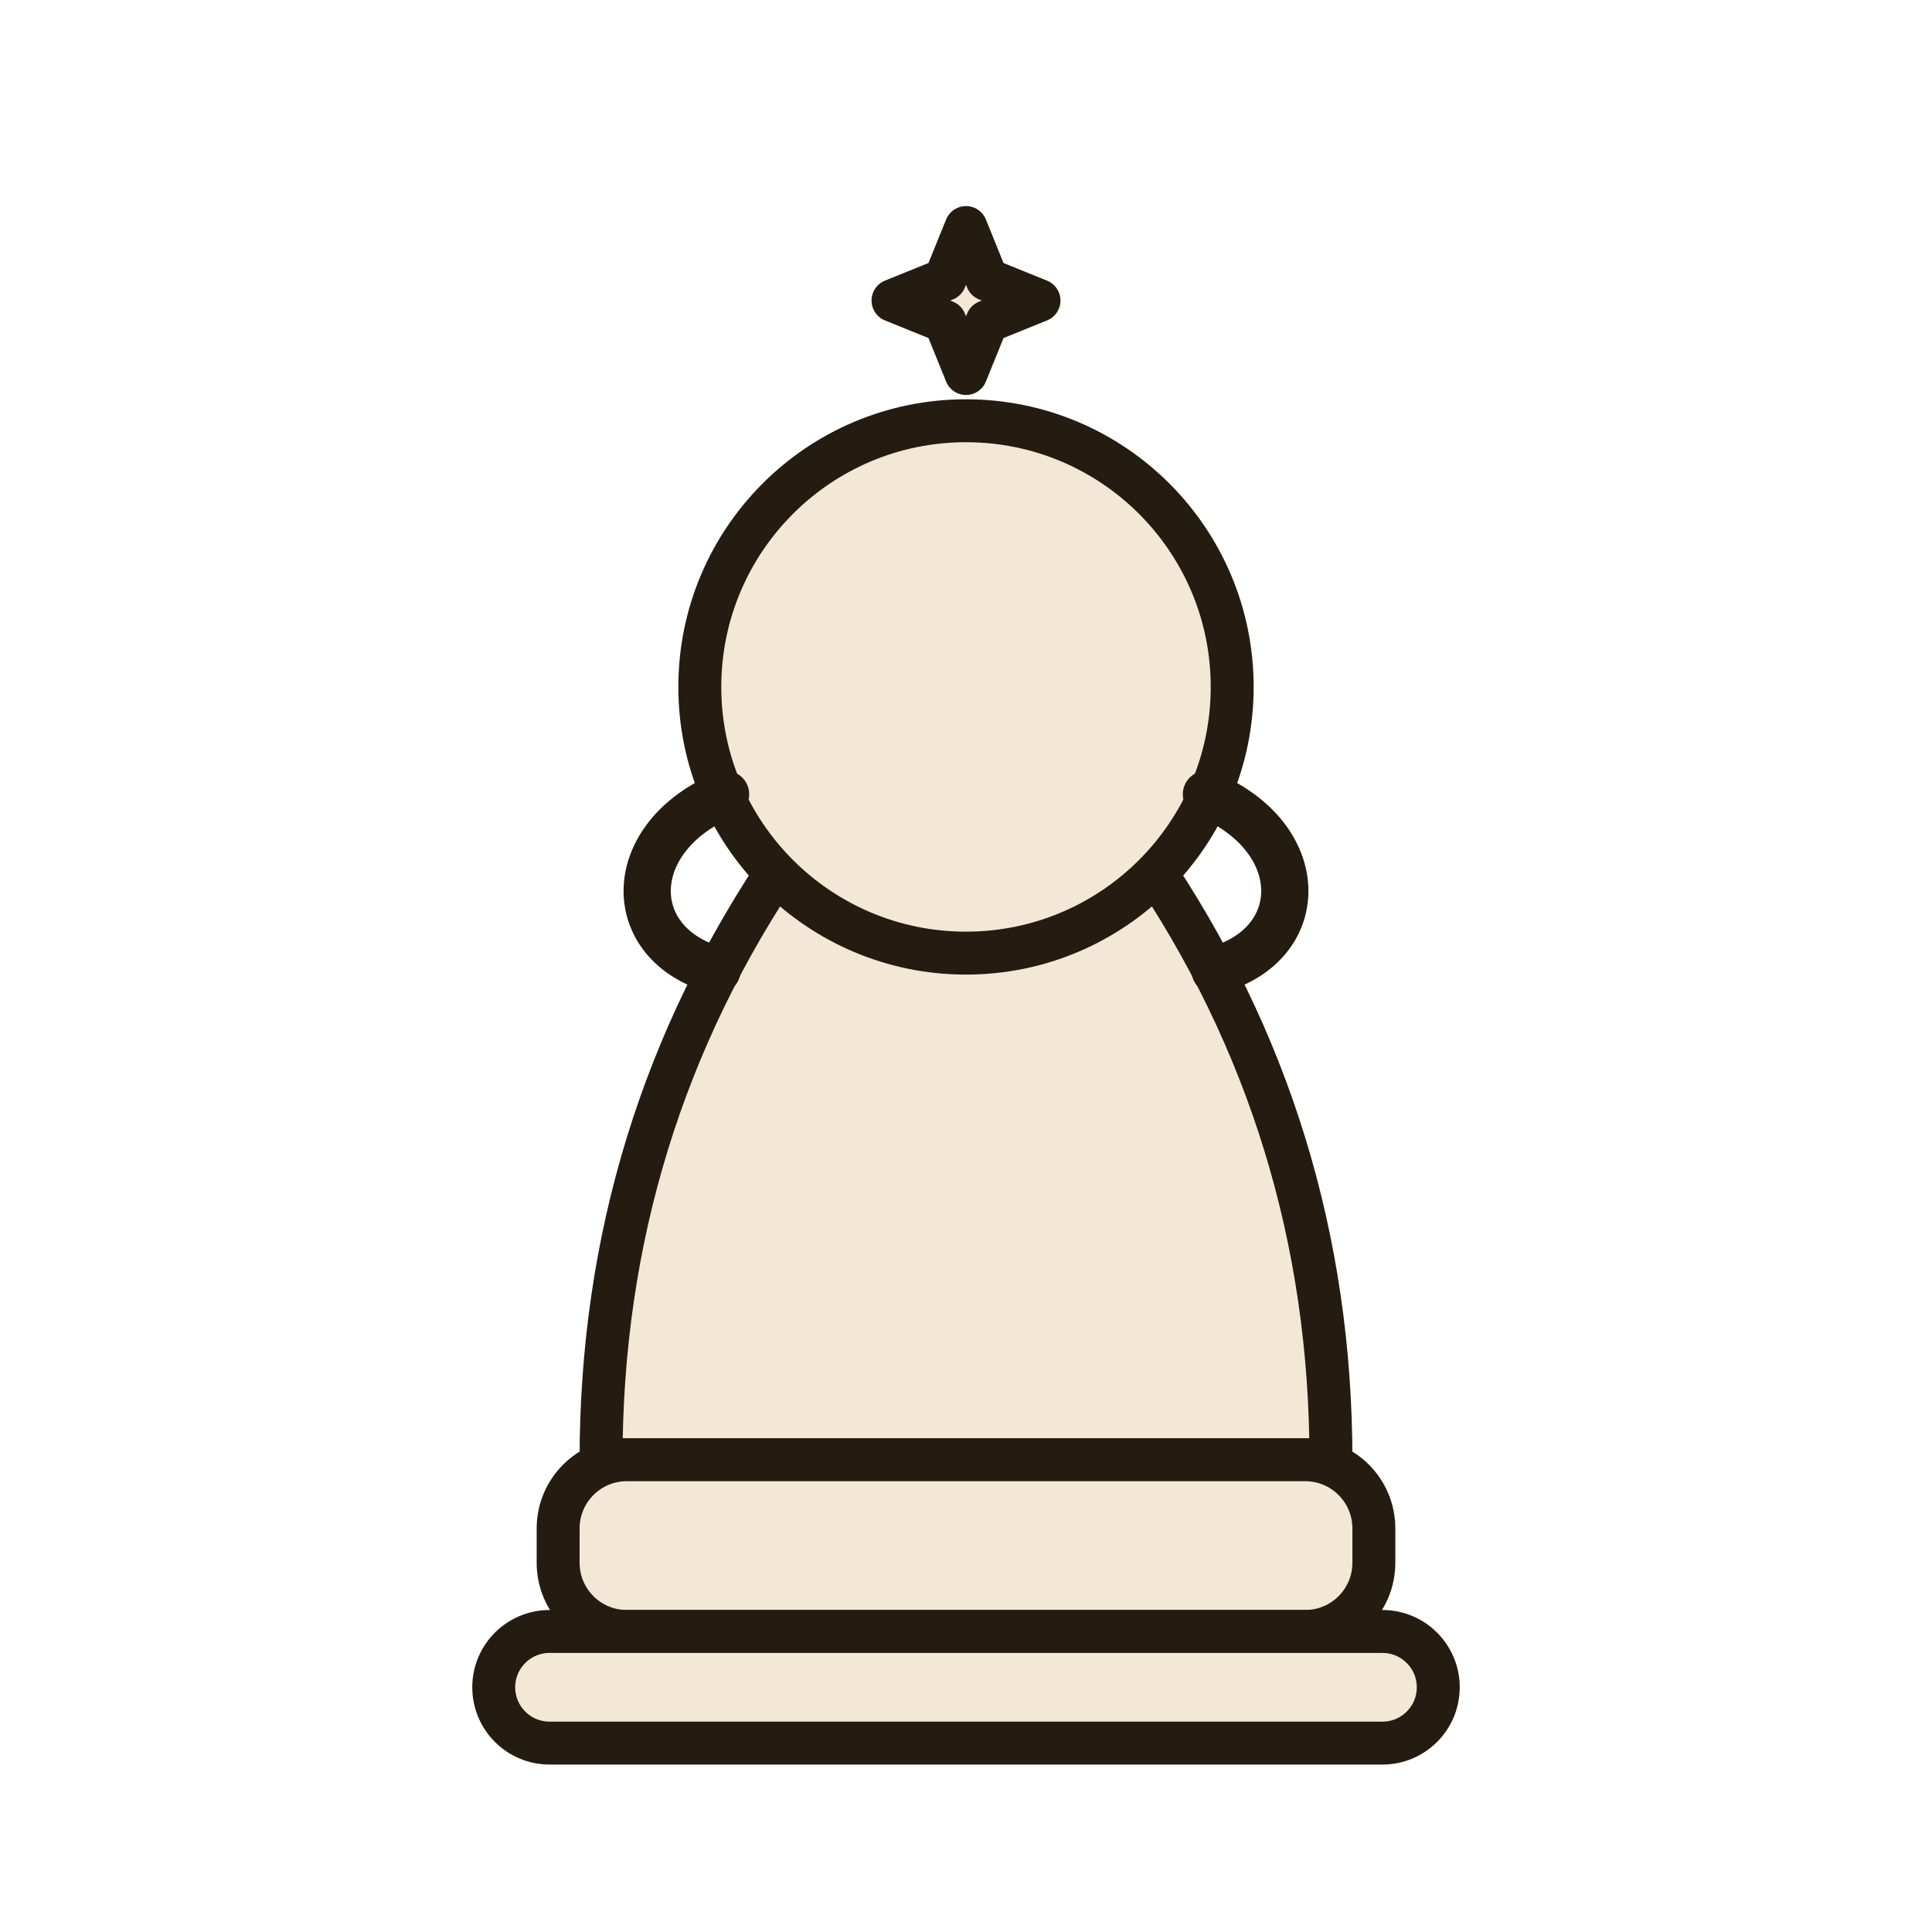
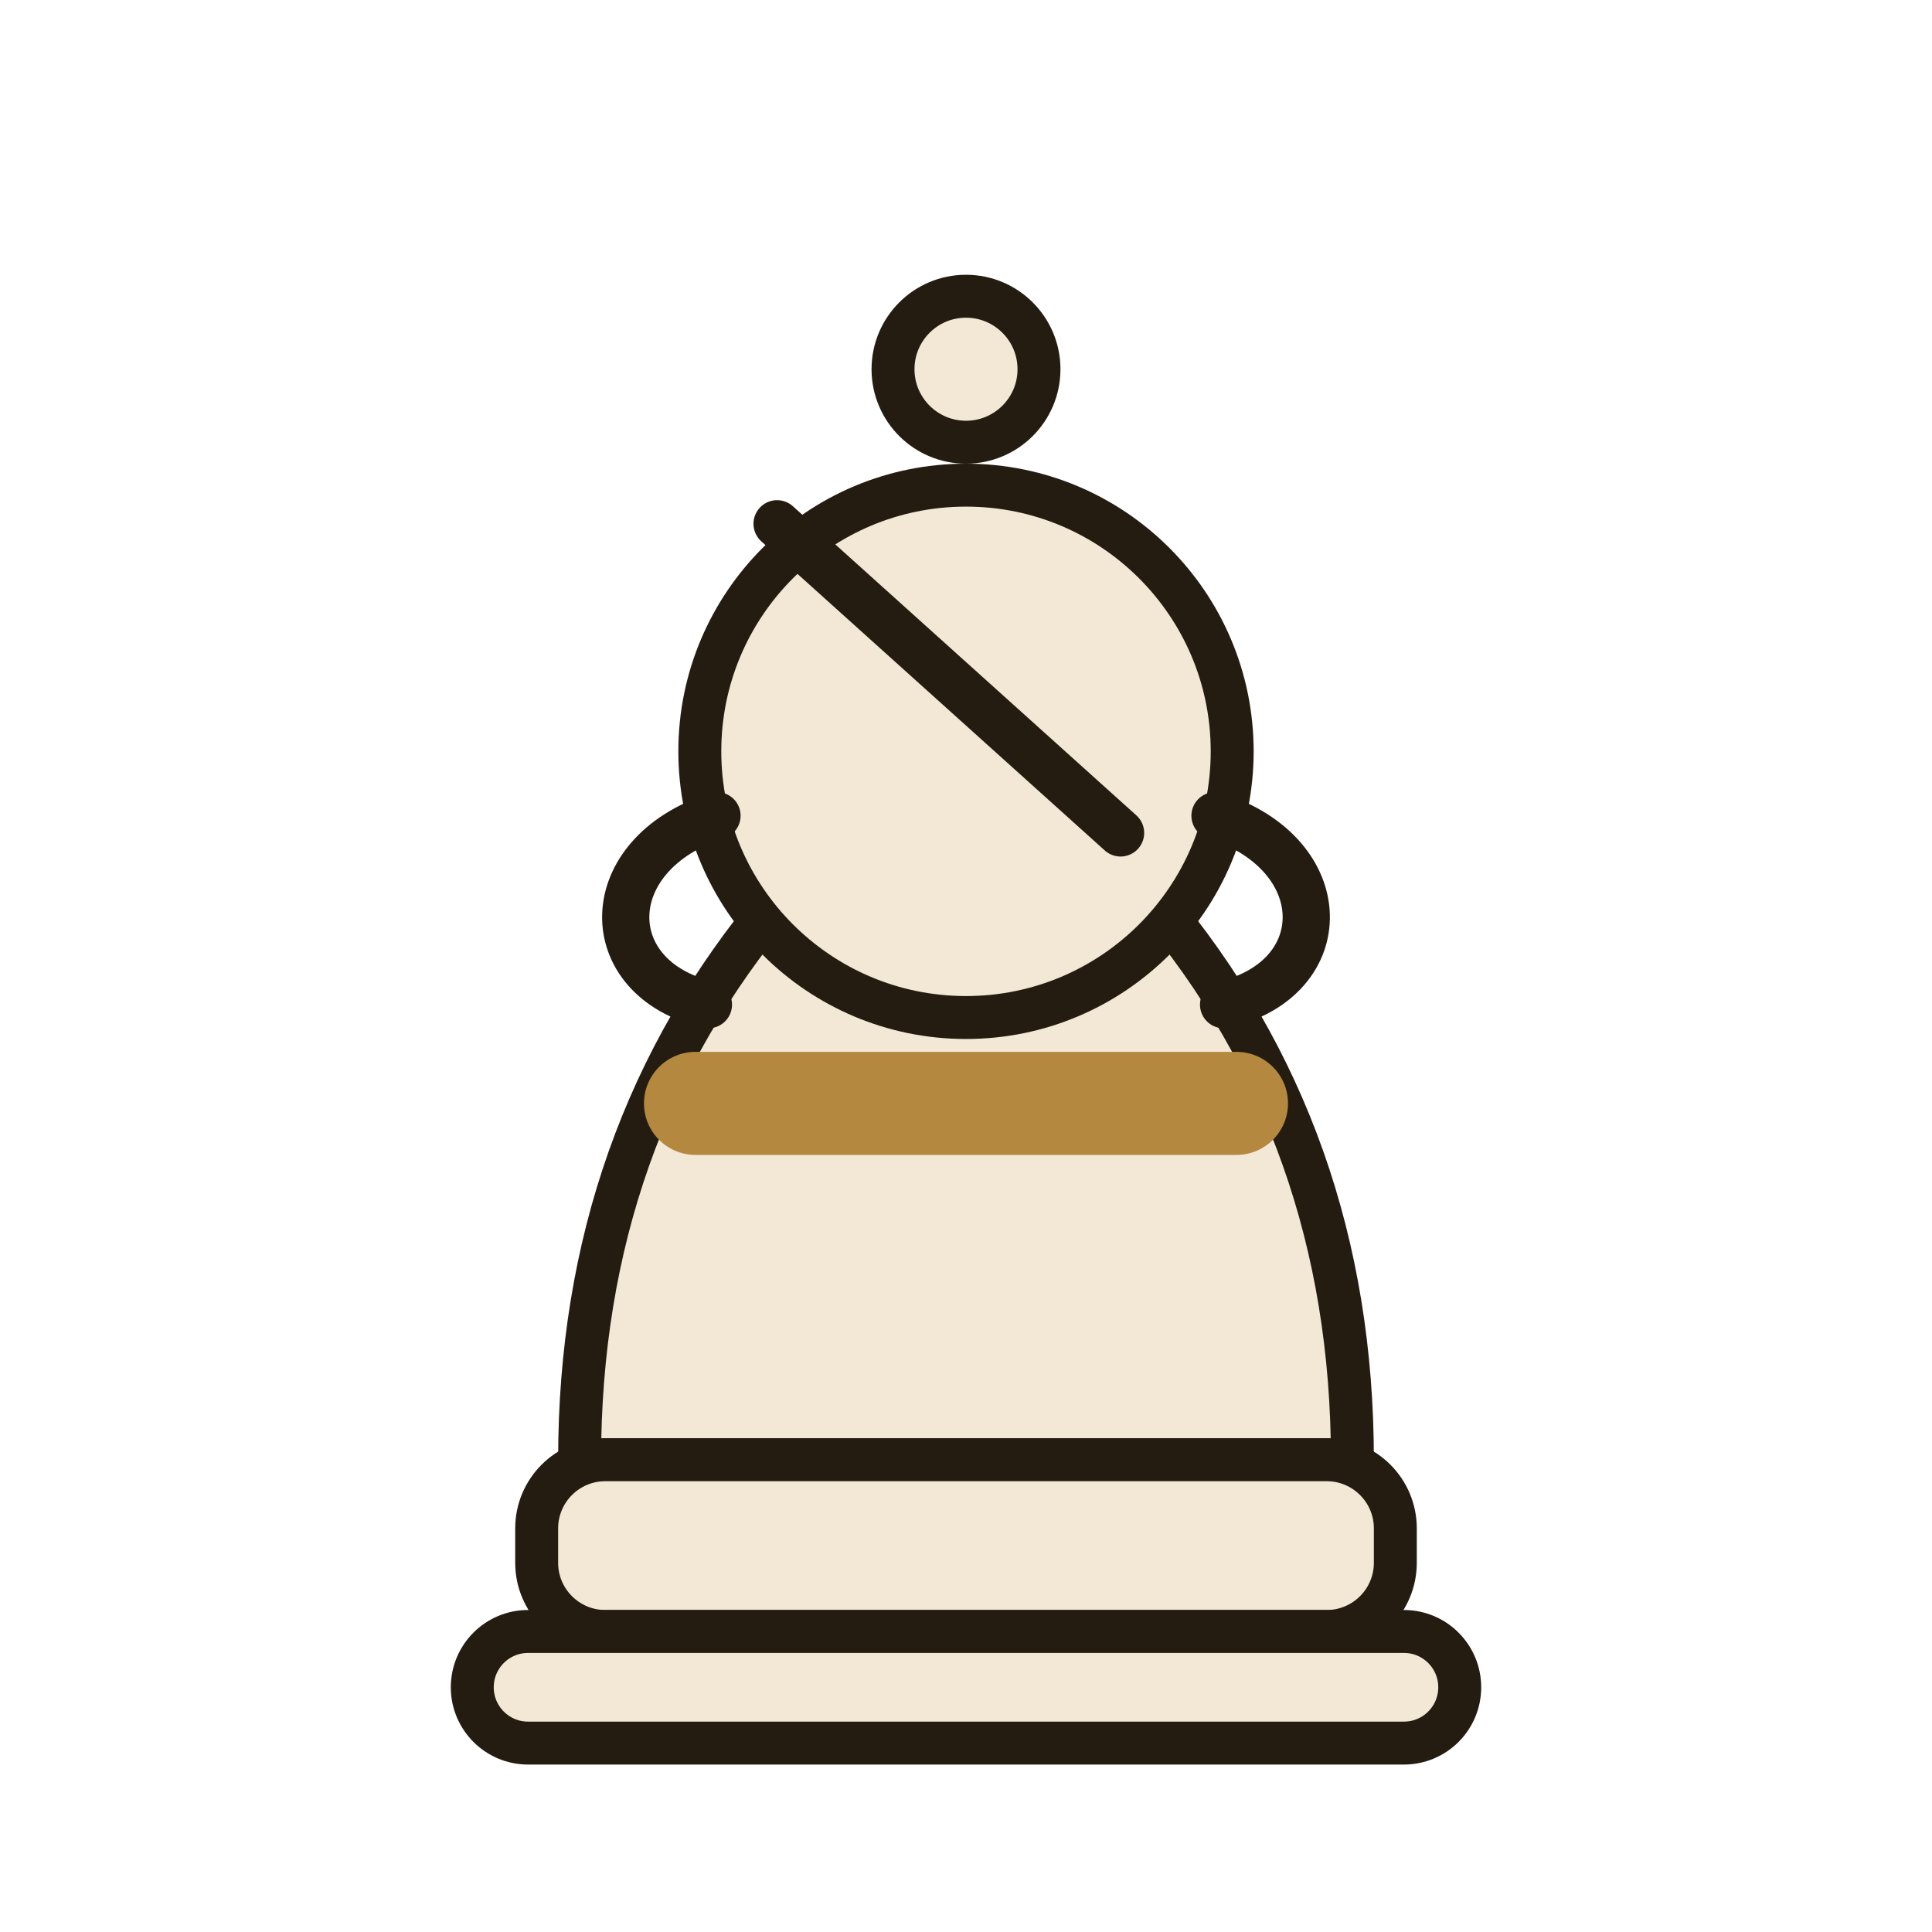
<svg xmlns="http://www.w3.org/2000/svg" viewBox="0 0 45 45">
  <g fill="#f2e8d5" stroke="#241c10" stroke-width="1" stroke-linejoin="round">
    <style>.piece-band{fill:#b5883f;stroke:none}.piece-line{stroke:#241c10;stroke-width:1.1}.piece-eye{fill:#241c10;stroke:none}</style>
-     <path d="M 14.00 34 Q 14.00 26.30 18.30 20 L 26.70 20 Q 31.00 26.30 31.00 34 Z" />
-     <rect x="13.00" y="34" width="19.00" height="4" rx="1.6" />
-     <rect x="11.50" y="38" width="22.00" height="2.6" rx="1.3" />
-     <circle cx="22.5" cy="16" r="6.2" />
-     <path d="M 16.90 18.5 C 14.50 19.5 14.50 22 16.70 22.6" fill="none" class="piece-line" stroke-linecap="round" />
-     <path d="M 28.10 18.5 C 30.50 19.5 30.50 22 28.30 22.6" fill="none" class="piece-line" stroke-linecap="round" />
-     <path d="M 22.50,5.30 L 22.99,6.51 L 24.20,7.00 L 22.99,7.49 L 22.50,8.70 L 22.01,7.49 L 20.80,7.00 L 22.01,6.51 Z" />
+     <path d="M 13.50 34     Q 13.50 26.46 18.10 21     L 26.90 21     Q 31.50 26.46 31.50 34 Z" />
+     <rect x="12.50" y="34" width="20.00" height="4" rx="1.6" />
+     <rect x="11.00" y="38" width="23.00" height="2.6" rx="1.3" />
+     <circle cx="22.5" cy="17.5" r="6.2" />
+     <circle cx="22.5" cy="8.6" r="1.7" />
+     <rect x="15.00" y="24.5" width="15" height="2.4" rx="1.2" class="piece-band" />
+     <path d="M 16.70 19 C 13.90 19.9 13.90 22.8 16.50 23.4" fill="none" class="piece-line" stroke-linecap="round" stroke-width="1.3" />
+     <path d="M 28.30 19 C 31.10 19.9 31.10 22.8 28.50 23.4" fill="none" class="piece-line" stroke-linecap="round" stroke-width="1.3" />
+     <path d="M 18.10 12.2 L 26.10 19.4" fill="none" class="piece-line" stroke-linecap="round" stroke-width="1.8" />
  </g>
</svg>
